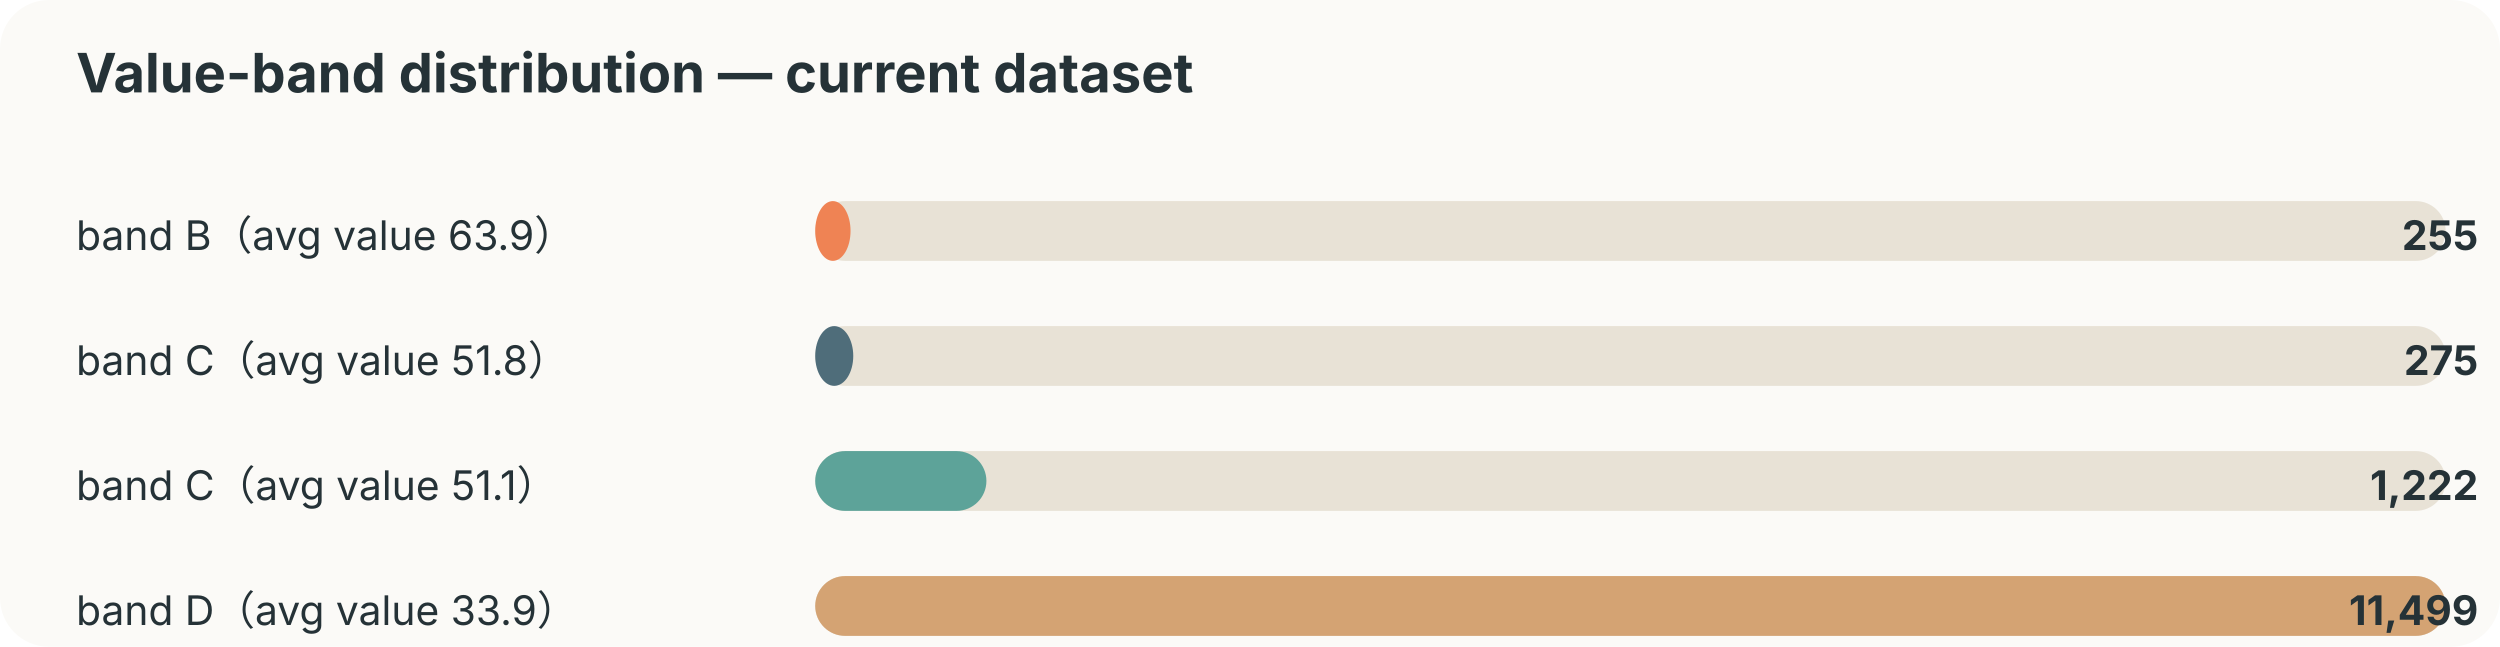
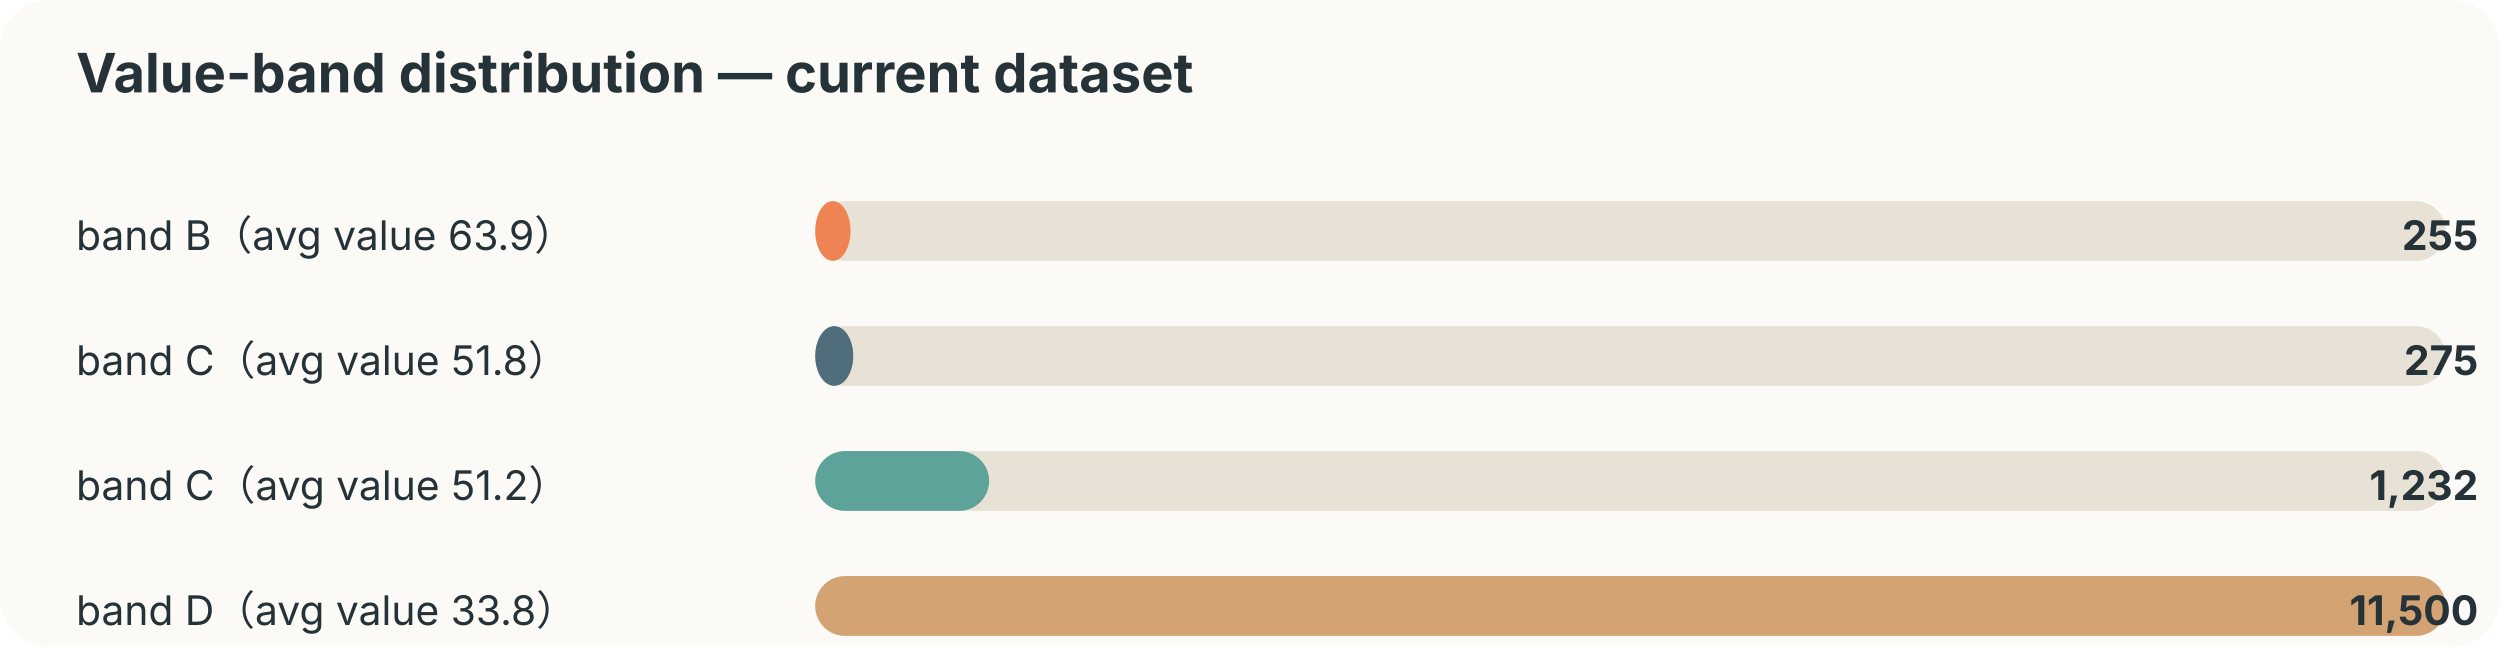
<svg xmlns="http://www.w3.org/2000/svg" width="920" height="238" viewBox="0 0 920 238">
  <style>text{font-family:-apple-system,BlinkMacSystemFont,"Segoe UI",sans-serif;fill:#253237} .muted{fill:#6b7a80;font-size:12px}</style>
  <rect width="100%" height="100%" rx="18" fill="#fbfaf7" />
  <text x="28" y="34" font-size="20" font-weight="700">Value-band distribution — current dataset</text>
  <text x="28" y="92" font-size="15">band B（avg value 63.9）</text>
  <rect x="300" y="74" width="600" height="22" rx="11" fill="#e8e2d6" />
  <rect x="300" y="74" width="13" height="22" rx="11" fill="#ef8354" />
  <text x="912" y="92" text-anchor="end" font-size="15" font-weight="700">255</text>
  <text x="28" y="138" font-size="15">band C（avg value 51.8）</text>
  <rect x="300" y="120" width="600" height="22" rx="11" fill="#e8e2d6" />
  <rect x="300" y="120" width="14" height="22" rx="11" fill="#4f6d7a" />
  <text x="912" y="138" text-anchor="end" font-size="15" font-weight="700">275</text>
-   <text x="28" y="184" font-size="15">band C（avg value 51.1）</text>
+   <text x="28" y="184" font-size="15">band C（avg value 51.2）</text>
  <rect x="300" y="166" width="600" height="22" rx="11" fill="#e8e2d6" />
-   <rect x="300" y="166" width="63" height="22" rx="11" fill="#5da399" />
-   <text x="912" y="184" text-anchor="end" font-size="15" font-weight="700">1,222</text>
-   <text x="28" y="230" font-size="15">band D（avg value 33.9）</text>
+   <rect x="300" y="166" width="64" height="22" rx="11" fill="#5da399" />
+   <text x="912" y="184" text-anchor="end" font-size="15" font-weight="700">1,232</text>
+   <text x="28" y="230" font-size="15">band D（avg value 33.8）</text>
  <rect x="300" y="212" width="600" height="22" rx="11" fill="#e8e2d6" />
  <rect x="300" y="212" width="600" height="22" rx="11" fill="#d4a373" />
-   <text x="912" y="230" text-anchor="end" font-size="15" font-weight="700">11,499</text>
+   <text x="912" y="230" text-anchor="end" font-size="15" font-weight="700">11,500</text>
</svg>
